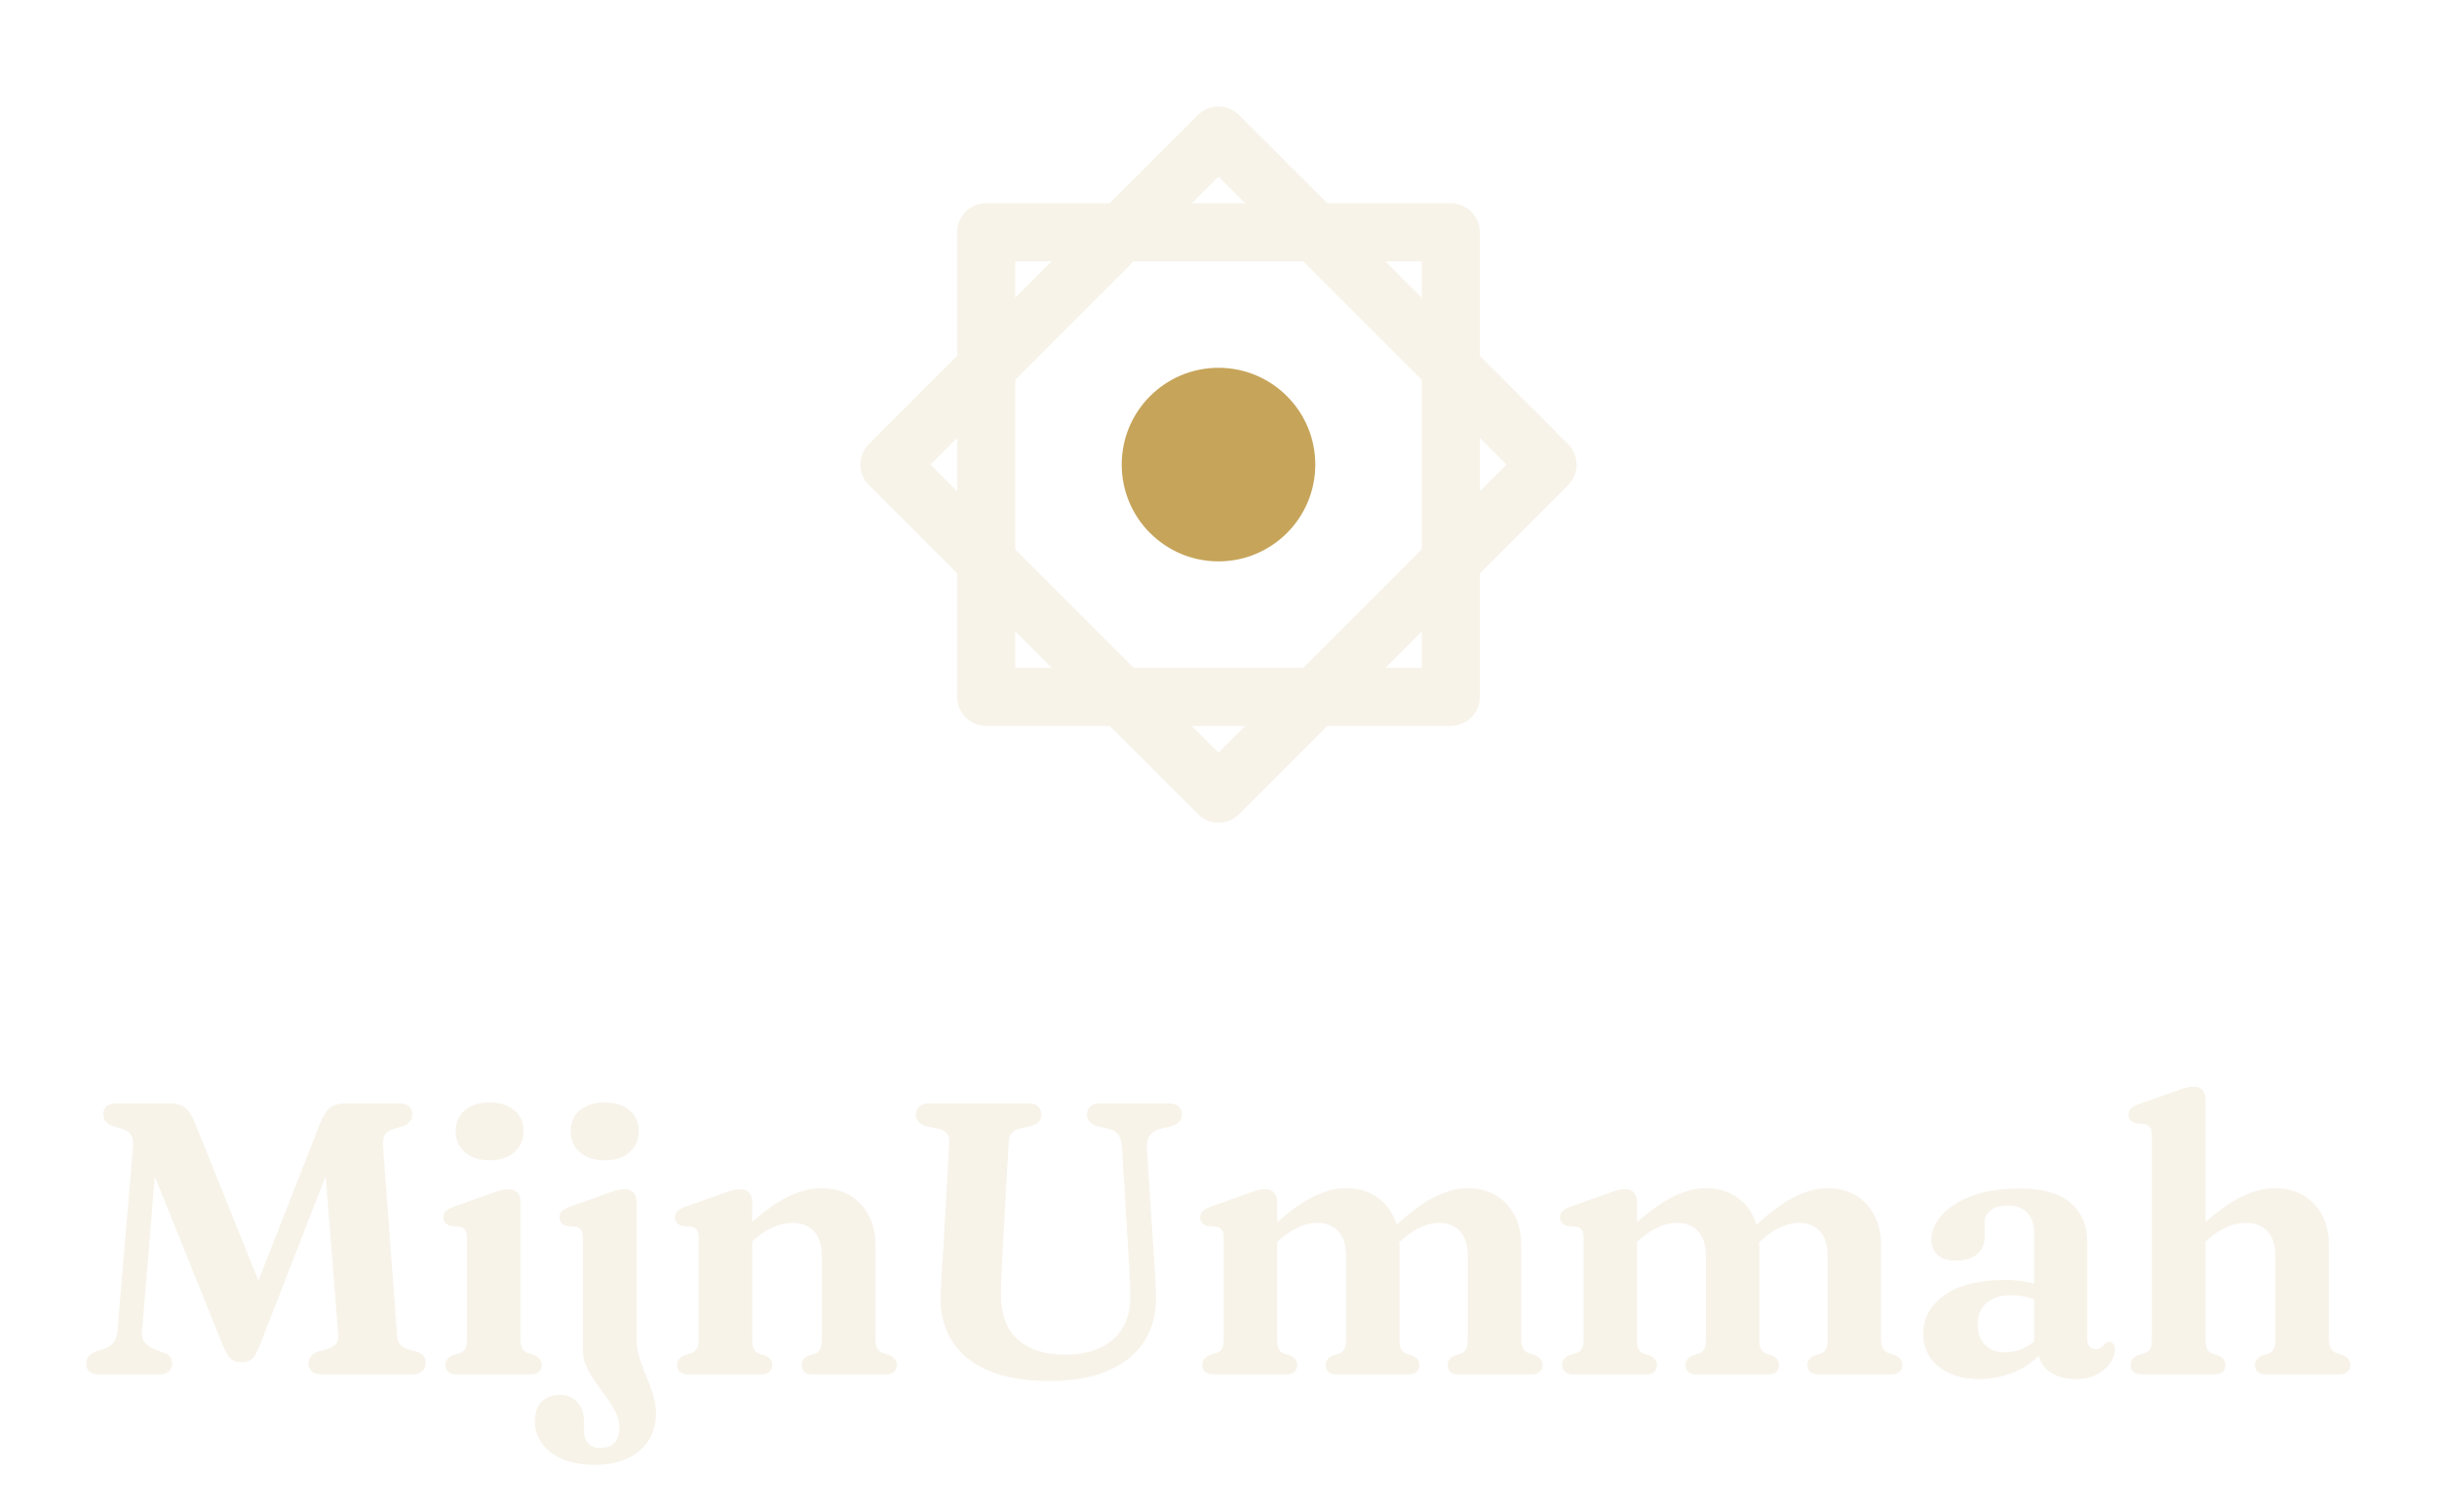
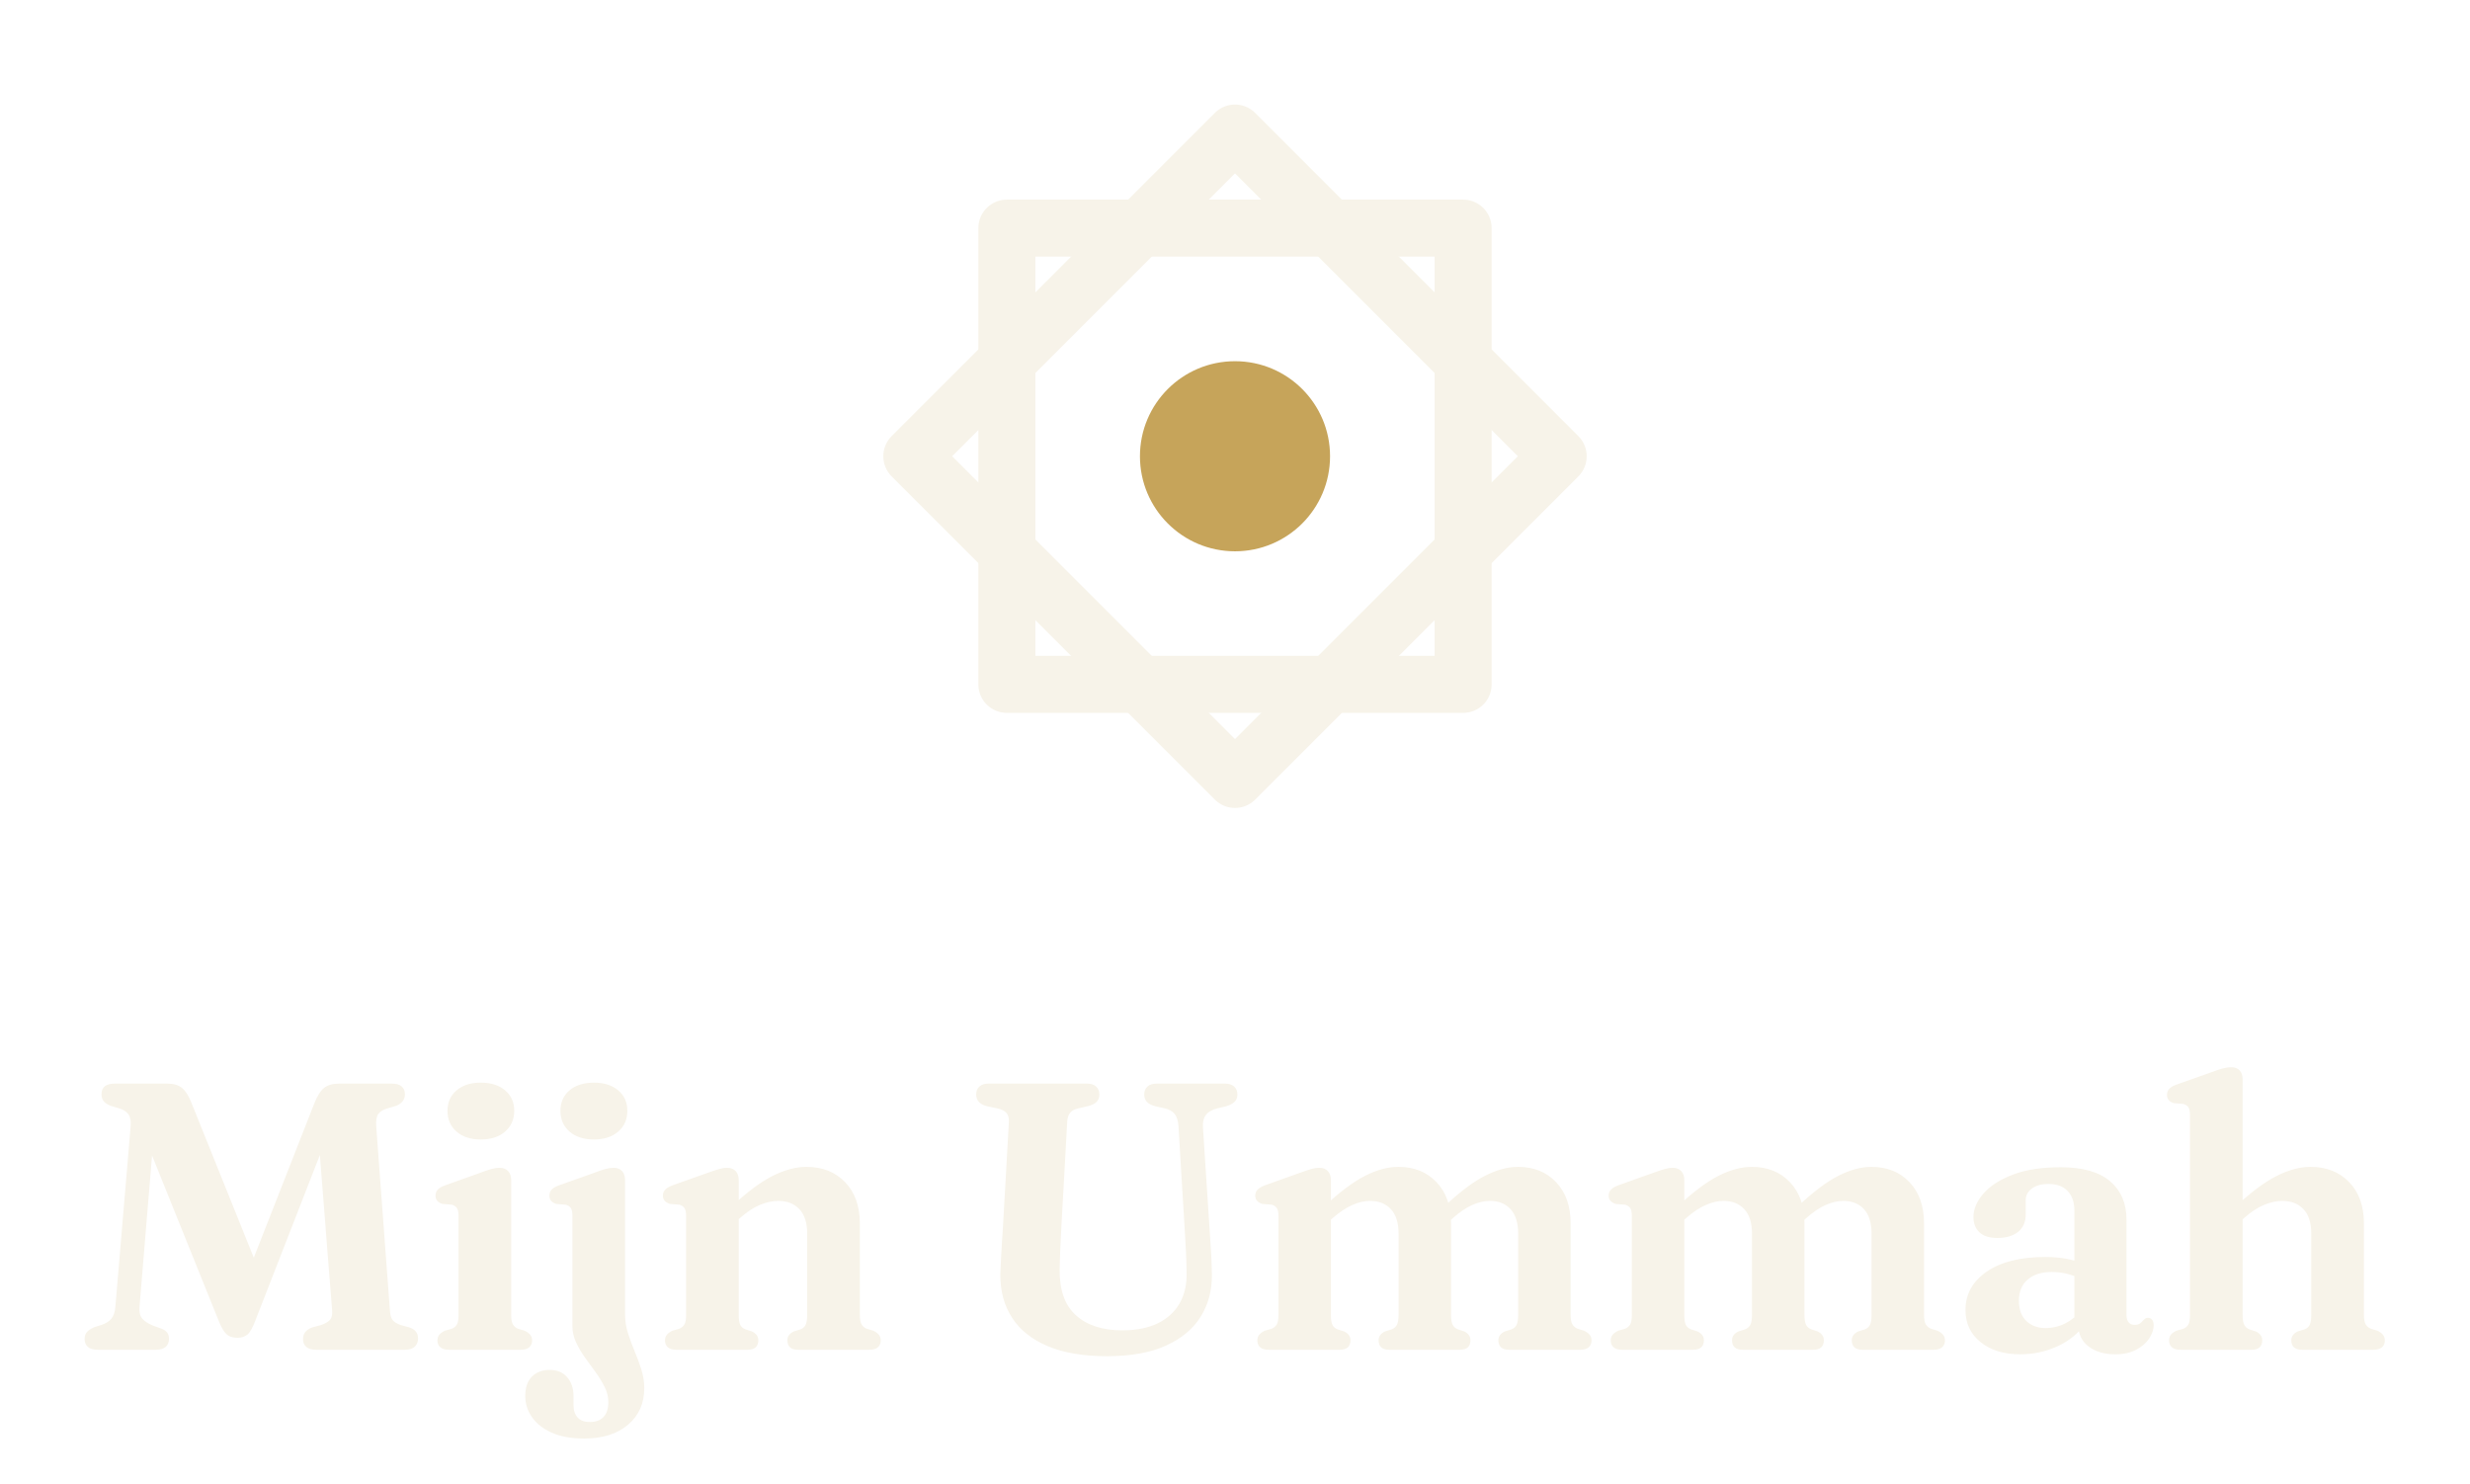
- <svg xmlns="http://www.w3.org/2000/svg" viewBox="0 0 251.8 156.12" width="251.8" height="156.12" role="img" aria-labelledby="title">
-   <g transform="translate(77.9 0)">
+ <svg xmlns="http://www.w3.org/2000/svg" viewBox="0 0 259.86 156.12" width="259.86" height="156.12" role="img" aria-labelledby="title">
+   <g transform="translate(81.93 0)">
    <path d="M24 24H72V72H24Z" fill="none" stroke="#F7F3E9" stroke-width="6" stroke-linejoin="round" />
    <path d="M48 14L82 48L48 82L14 48Z" fill="none" stroke="#F7F3E9" stroke-width="6" stroke-linejoin="round" />
    <circle cx="48" cy="48" r="10" fill="#C6A45A" />
  </g>
  <g transform="translate(8 142)">
-     <path d="M19.74 -7.1 17.5 -6.62 25.06 -25.9Q25.52 -27.08 26.09 -27.54Q26.66 -28.0 27.68 -28.0H33.22Q33.92 -28.0 34.26 -27.7Q34.6 -27.4 34.6 -26.88Q34.6 -26.44 34.36 -26.14Q34.12 -25.84 33.68 -25.66L32.72 -25.38Q32.06 -25.18 31.79 -24.79Q31.52 -24.4 31.58 -23.5L33.02 -4.14Q33.06 -3.42 33.32 -3.11Q33.58 -2.8 34.16 -2.6L35.1 -2.34Q35.54 -2.18 35.76 -1.9Q35.98 -1.62 35.98 -1.18Q35.98 -0.66 35.64 -0.33Q35.3 0.0 34.6 0.0H25.26Q24.56 0.0 24.22 -0.3Q23.88 -0.6 23.88 -1.12Q23.88 -1.54 24.1 -1.84Q24.32 -2.14 24.82 -2.34L25.78 -2.6Q26.42 -2.82 26.71 -3.14Q27.0 -3.46 26.94 -4.14L25.34 -24.46L27.24 -24.56L18.86 -3.06Q18.44 -1.94 18.03 -1.6Q17.62 -1.26 17.02 -1.26Q16.6 -1.26 16.25 -1.38Q15.9 -1.5 15.6 -1.9Q15.3 -2.3 14.96 -3.16L6.52 -24.1L8.34 -24.6L6.68 -4.54Q6.6 -3.68 6.98 -3.26Q7.36 -2.84 8.1 -2.54L9.04 -2.2Q9.38 -2.06 9.58 -1.81Q9.78 -1.56 9.78 -1.16Q9.78 -0.62 9.44 -0.31Q9.1 0.0 8.4 0.0H2.28Q1.58 0.0 1.24 -0.3Q0.9 -0.6 0.9 -1.12Q0.9 -1.62 1.18 -1.9Q1.46 -2.18 1.94 -2.38L2.7 -2.62Q3.36 -2.84 3.72 -3.27Q4.08 -3.7 4.14 -4.54L5.74 -23.46Q5.82 -24.3 5.53 -24.74Q5.24 -25.18 4.58 -25.38L3.66 -25.66Q3.18 -25.84 2.93 -26.12Q2.68 -26.4 2.68 -26.88Q2.68 -28.0 4.08 -28.0H9.58Q10.58 -28.0 11.14 -27.55Q11.7 -27.1 12.14 -25.98ZM45.78 -17.86V-3.64Q45.78 -2.96 45.97 -2.65Q46.16 -2.34 46.52 -2.2L47.2 -2.0Q47.58 -1.82 47.78 -1.58Q47.98 -1.34 47.98 -0.98Q47.98 -0.52 47.68 -0.26Q47.38 0.0 46.8 0.0H39.2Q38.64 0.0 38.33 -0.26Q38.02 -0.52 38.02 -0.98Q38.02 -1.34 38.22 -1.58Q38.42 -1.82 38.8 -2.0L39.5 -2.2Q39.88 -2.34 40.06 -2.64Q40.24 -2.94 40.24 -3.64V-14.08Q40.24 -14.68 40.06 -14.92Q39.88 -15.16 39.54 -15.26L38.54 -15.34Q38.18 -15.46 38.0 -15.67Q37.82 -15.88 37.82 -16.22Q37.82 -16.58 38.05 -16.84Q38.28 -17.1 38.84 -17.3L42.48 -18.6Q43.22 -18.88 43.68 -19.01Q44.14 -19.14 44.54 -19.14Q45.14 -19.14 45.46 -18.79Q45.78 -18.44 45.78 -17.86ZM42.58 -22.12Q40.98 -22.12 40.03 -22.95Q39.08 -23.78 39.08 -25.14Q39.08 -26.48 40.04 -27.29Q41.0 -28.1 42.58 -28.1Q44.18 -28.1 45.14 -27.29Q46.1 -26.48 46.1 -25.14Q46.1 -23.78 45.14 -22.95Q44.18 -22.12 42.58 -22.12ZM57.76 -3.72Q57.76 -2.7 58.07 -1.73Q58.38 -0.76 58.78 0.19Q59.18 1.14 59.48 2.1Q59.78 3.06 59.78 4.04Q59.78 6.44 58.07 7.89Q56.36 9.34 53.46 9.34Q51.42 9.34 50.04 8.72Q48.66 8.1 47.96 7.08Q47.26 6.06 47.26 4.88Q47.26 3.52 47.97 2.82Q48.68 2.12 49.84 2.12Q51.0 2.12 51.67 2.89Q52.34 3.66 52.34 4.9V5.82Q52.34 6.68 52.79 7.15Q53.24 7.62 54.08 7.6Q55.0 7.6 55.5 7.07Q56.0 6.54 56.0 5.5Q56.0 4.7 55.62 3.93Q55.24 3.16 54.68 2.39Q54.12 1.62 53.55 0.83Q52.98 0.04 52.6 -0.79Q52.22 -1.62 52.22 -2.5V-14.08Q52.22 -14.68 52.05 -14.92Q51.88 -15.16 51.52 -15.26L50.52 -15.34Q50.16 -15.46 49.98 -15.67Q49.8 -15.88 49.8 -16.22Q49.8 -16.58 50.03 -16.84Q50.26 -17.1 50.82 -17.3L54.48 -18.6Q55.2 -18.88 55.67 -19.01Q56.14 -19.14 56.54 -19.14Q57.14 -19.14 57.45 -18.79Q57.76 -18.44 57.76 -17.86ZM54.48 -22.12Q52.88 -22.12 51.92 -22.95Q50.96 -23.78 50.96 -25.14Q50.96 -26.48 51.92 -27.29Q52.88 -28.1 54.48 -28.1Q56.08 -28.1 57.04 -27.29Q58.0 -26.48 58.0 -25.14Q58.0 -23.78 57.04 -22.95Q56.08 -22.12 54.48 -22.12ZM69.72 -17.86V-3.64Q69.72 -2.92 69.89 -2.6Q70.06 -2.28 70.44 -2.14L71.12 -1.92Q71.78 -1.6 71.78 -1.0Q71.78 0.0 70.64 0.0H63.14Q62.56 0.0 62.26 -0.26Q61.96 -0.52 61.96 -0.98Q61.96 -1.34 62.16 -1.58Q62.36 -1.82 62.74 -2.0L63.44 -2.2Q63.8 -2.34 63.99 -2.64Q64.18 -2.94 64.18 -3.64V-14.08Q64.18 -14.68 64.0 -14.92Q63.82 -15.16 63.48 -15.26L62.48 -15.34Q62.12 -15.46 61.93 -15.67Q61.74 -15.88 61.74 -16.22Q61.74 -16.58 61.98 -16.84Q62.22 -17.1 62.76 -17.3L66.42 -18.6Q67.14 -18.86 67.61 -19.0Q68.08 -19.14 68.5 -19.14Q69.08 -19.14 69.4 -18.79Q69.72 -18.44 69.72 -17.86ZM69.08 -13.16 68.08 -14.26 68.98 -15.08Q71.4 -17.34 73.29 -18.29Q75.18 -19.24 76.84 -19.24Q79.36 -19.24 80.91 -17.63Q82.46 -16.02 82.46 -13.3V-3.68Q82.46 -2.96 82.66 -2.64Q82.86 -2.32 83.22 -2.2L83.88 -2.0Q84.26 -1.82 84.46 -1.58Q84.66 -1.34 84.66 -0.98Q84.66 -0.52 84.36 -0.26Q84.06 0.0 83.48 0.0H75.96Q74.84 0.0 74.84 -1.0Q74.84 -1.6 75.5 -1.92L76.2 -2.14Q76.58 -2.28 76.75 -2.61Q76.92 -2.94 76.92 -3.68V-12.24Q76.92 -13.92 76.1 -14.79Q75.28 -15.66 73.88 -15.66Q72.96 -15.66 71.95 -15.24Q70.94 -14.82 69.88 -13.88ZM108.62 -11.96 107.92 -23.56Q107.86 -24.38 107.52 -24.81Q107.18 -25.24 106.46 -25.4L105.54 -25.6Q104.92 -25.76 104.62 -26.06Q104.32 -26.36 104.32 -26.86Q104.32 -27.38 104.66 -27.69Q105.0 -28.0 105.62 -28.0H112.82Q113.44 -28.0 113.78 -27.69Q114.12 -27.38 114.12 -26.86Q114.12 -26.36 113.81 -26.07Q113.5 -25.78 112.9 -25.6L112.02 -25.4Q111.16 -25.18 110.8 -24.69Q110.44 -24.2 110.5 -23.38L111.24 -12.0Q111.32 -10.98 111.37 -10.0Q111.42 -9.02 111.44 -7.96Q111.48 -5.46 110.28 -3.51Q109.08 -1.56 106.62 -0.44Q104.16 0.68 100.4 0.68Q96.7 0.68 94.19 -0.37Q91.68 -1.42 90.42 -3.36Q89.16 -5.3 89.18 -7.96Q89.2 -8.5 89.24 -9.33Q89.28 -10.16 89.34 -11.11Q89.4 -12.06 89.46 -12.94L90.08 -23.94Q90.12 -24.58 89.82 -24.92Q89.52 -25.26 88.82 -25.4L87.86 -25.6Q86.64 -25.88 86.64 -26.86Q86.64 -27.38 86.98 -27.69Q87.32 -28.0 87.94 -28.0H98.3Q98.92 -28.0 99.26 -27.69Q99.6 -27.38 99.6 -26.86Q99.6 -26.36 99.29 -26.06Q98.98 -25.76 98.36 -25.62L97.4 -25.4Q96.82 -25.28 96.54 -24.95Q96.26 -24.62 96.22 -24.0L95.6 -12.88Q95.52 -11.54 95.48 -10.44Q95.44 -9.34 95.42 -8.48Q95.38 -5.2 97.14 -3.62Q98.9 -2.04 102.02 -2.04Q104.2 -2.04 105.72 -2.77Q107.24 -3.5 108.03 -4.86Q108.82 -6.22 108.78 -8.1Q108.76 -9.46 108.71 -10.33Q108.66 -11.2 108.62 -11.96ZM123.96 -17.86V-3.64Q123.96 -2.92 124.13 -2.6Q124.3 -2.28 124.68 -2.14L125.36 -1.92Q126.02 -1.6 126.02 -1.0Q126.02 0.0 124.88 0.0H117.4Q116.82 0.0 116.52 -0.26Q116.22 -0.52 116.22 -0.98Q116.22 -1.34 116.42 -1.58Q116.62 -1.82 117.0 -2.0L117.7 -2.2Q118.06 -2.34 118.25 -2.64Q118.44 -2.94 118.44 -3.64V-14.08Q118.44 -14.68 118.26 -14.92Q118.08 -15.16 117.74 -15.26L116.74 -15.34Q116.38 -15.46 116.19 -15.67Q116.0 -15.88 116.0 -16.22Q116.0 -16.58 116.24 -16.84Q116.48 -17.1 117.02 -17.3L120.66 -18.6Q121.38 -18.86 121.85 -19.0Q122.32 -19.14 122.74 -19.14Q123.32 -19.14 123.64 -18.79Q123.96 -18.44 123.96 -17.86ZM123.36 -13.16 122.38 -14.26 123.26 -15.08Q125.68 -17.34 127.54 -18.29Q129.4 -19.24 131.06 -19.24Q133.54 -19.24 135.07 -17.63Q136.6 -16.02 136.6 -13.3V-3.68Q136.6 -2.94 136.78 -2.61Q136.96 -2.28 137.34 -2.14L138.0 -1.92Q138.64 -1.6 138.64 -1.0Q138.64 0.0 137.52 0.0H130.1Q128.98 0.0 128.98 -1.0Q128.98 -1.6 129.64 -1.92L130.34 -2.14Q130.72 -2.28 130.9 -2.61Q131.08 -2.94 131.08 -3.68V-12.22Q131.08 -13.92 130.27 -14.79Q129.46 -15.66 128.08 -15.66Q127.2 -15.66 126.22 -15.23Q125.24 -14.8 124.18 -13.88ZM136.06 -13.18 135.06 -14.3 135.86 -15.04Q138.26 -17.32 140.13 -18.28Q142.0 -19.24 143.64 -19.24Q146.12 -19.24 147.65 -17.63Q149.18 -16.02 149.18 -13.3V-3.68Q149.18 -2.96 149.38 -2.65Q149.58 -2.34 149.94 -2.2L150.6 -2.0Q150.98 -1.82 151.18 -1.58Q151.38 -1.34 151.38 -0.98Q151.38 -0.52 151.08 -0.26Q150.78 0.0 150.2 0.0H142.7Q141.58 0.0 141.58 -1.0Q141.58 -1.6 142.24 -1.92L142.94 -2.14Q143.32 -2.28 143.49 -2.61Q143.66 -2.94 143.66 -3.68V-12.22Q143.66 -13.92 142.86 -14.79Q142.06 -15.66 140.68 -15.66Q139.8 -15.66 138.81 -15.22Q137.82 -14.78 136.76 -13.82ZM161.14 -17.86V-3.64Q161.14 -2.92 161.31 -2.6Q161.48 -2.28 161.86 -2.14L162.54 -1.92Q163.2 -1.6 163.2 -1.0Q163.2 0.0 162.06 0.0H154.58Q154.0 0.0 153.7 -0.26Q153.4 -0.52 153.4 -0.98Q153.4 -1.34 153.6 -1.58Q153.8 -1.82 154.18 -2.0L154.88 -2.2Q155.24 -2.34 155.43 -2.64Q155.62 -2.94 155.62 -3.64V-14.08Q155.62 -14.68 155.44 -14.92Q155.26 -15.16 154.92 -15.26L153.92 -15.34Q153.56 -15.46 153.37 -15.67Q153.18 -15.88 153.18 -16.22Q153.18 -16.58 153.42 -16.84Q153.66 -17.1 154.2 -17.3L157.84 -18.6Q158.56 -18.86 159.03 -19.0Q159.5 -19.14 159.92 -19.14Q160.5 -19.14 160.82 -18.79Q161.14 -18.44 161.14 -17.86ZM160.54 -13.16 159.56 -14.26 160.44 -15.08Q162.86 -17.34 164.72 -18.29Q166.58 -19.24 168.24 -19.24Q170.72 -19.24 172.25 -17.63Q173.78 -16.02 173.78 -13.3V-3.68Q173.78 -2.94 173.96 -2.61Q174.14 -2.28 174.52 -2.14L175.18 -1.92Q175.82 -1.6 175.82 -1.0Q175.82 0.0 174.7 0.0H167.28Q166.16 0.0 166.16 -1.0Q166.16 -1.6 166.82 -1.92L167.52 -2.14Q167.9 -2.28 168.08 -2.61Q168.26 -2.94 168.26 -3.68V-12.22Q168.26 -13.92 167.45 -14.79Q166.64 -15.66 165.26 -15.66Q164.38 -15.66 163.4 -15.23Q162.42 -14.8 161.36 -13.88ZM173.24 -13.18 172.24 -14.3 173.04 -15.04Q175.44 -17.32 177.31 -18.28Q179.18 -19.24 180.82 -19.24Q183.3 -19.24 184.83 -17.63Q186.36 -16.02 186.36 -13.3V-3.68Q186.36 -2.96 186.56 -2.65Q186.76 -2.34 187.12 -2.2L187.78 -2.0Q188.16 -1.82 188.36 -1.58Q188.56 -1.34 188.56 -0.98Q188.56 -0.52 188.26 -0.26Q187.96 0.0 187.38 0.0H179.88Q178.76 0.0 178.76 -1.0Q178.76 -1.6 179.42 -1.92L180.12 -2.14Q180.5 -2.28 180.67 -2.61Q180.84 -2.94 180.84 -3.68V-12.22Q180.84 -13.92 180.04 -14.79Q179.24 -15.66 177.86 -15.66Q176.98 -15.66 175.99 -15.22Q175.0 -14.78 173.94 -13.82ZM202.6 -2.56V-3.08L202.18 -3.26V-14.62Q202.18 -15.96 201.47 -16.7Q200.76 -17.44 199.48 -17.44Q198.32 -17.44 197.69 -16.95Q197.06 -16.46 197.06 -15.76V-14.26Q197.06 -13.06 196.27 -12.41Q195.48 -11.76 194.06 -11.76Q192.82 -11.76 192.19 -12.35Q191.56 -12.94 191.56 -13.96Q191.56 -15.22 192.61 -16.43Q193.66 -17.64 195.7 -18.42Q197.74 -19.2 200.72 -19.2Q204.22 -19.2 205.94 -17.72Q207.66 -16.24 207.66 -13.7V-3.64Q207.66 -3.16 207.88 -2.89Q208.1 -2.62 208.52 -2.62Q208.88 -2.62 209.07 -2.76Q209.26 -2.9 209.4 -3.08Q209.52 -3.2 209.63 -3.28Q209.74 -3.36 209.9 -3.36Q210.2 -3.36 210.36 -3.15Q210.52 -2.94 210.52 -2.58Q210.52 -1.9 210.05 -1.19Q209.58 -0.48 208.68 0.0Q207.78 0.48 206.5 0.48Q204.76 0.48 203.68 -0.34Q202.6 -1.16 202.6 -2.56ZM190.72 -4.18Q190.72 -6.68 192.96 -8.22Q195.2 -9.76 199.12 -9.76Q200.34 -9.76 201.38 -9.56Q202.42 -9.36 203.16 -9.04L202.7 -7.54Q202.02 -7.84 201.31 -8.01Q200.6 -8.18 199.78 -8.18Q198.18 -8.18 197.26 -7.38Q196.34 -6.58 196.34 -5.16Q196.34 -3.76 197.13 -3.02Q197.92 -2.28 199.14 -2.28Q200.24 -2.28 201.23 -2.78Q202.22 -3.28 202.9 -4.16L203.34 -2.78Q202.26 -1.22 200.41 -0.37Q198.56 0.48 196.48 0.48Q193.9 0.48 192.31 -0.8Q190.72 -2.08 190.72 -4.18ZM219.26 -13.16 218.26 -14.26 219.16 -15.08Q221.58 -17.34 223.47 -18.29Q225.36 -19.24 227.02 -19.24Q229.54 -19.24 231.09 -17.63Q232.64 -16.02 232.64 -13.3V-3.68Q232.64 -2.96 232.84 -2.65Q233.04 -2.34 233.4 -2.2L234.06 -2.0Q234.44 -1.82 234.64 -1.58Q234.84 -1.34 234.84 -0.98Q234.84 -0.52 234.54 -0.26Q234.24 0.0 233.66 0.0H226.14Q225.0 0.0 225.0 -1.0Q225.0 -1.6 225.66 -1.92L226.38 -2.14Q226.76 -2.28 226.93 -2.61Q227.1 -2.94 227.1 -3.68V-12.22Q227.1 -13.92 226.28 -14.79Q225.46 -15.66 224.04 -15.66Q223.14 -15.66 222.13 -15.24Q221.12 -14.82 220.06 -13.88ZM219.88 -28.46V-3.64Q219.88 -2.92 220.06 -2.6Q220.24 -2.28 220.6 -2.14L221.28 -1.92Q221.94 -1.6 221.94 -1.0Q221.94 0.0 220.82 0.0H213.32Q212.74 0.0 212.44 -0.26Q212.14 -0.52 212.14 -0.98Q212.14 -1.34 212.33 -1.58Q212.52 -1.82 212.92 -2.0L213.62 -2.2Q213.98 -2.34 214.16 -2.64Q214.34 -2.94 214.34 -3.64V-24.68Q214.34 -25.28 214.17 -25.52Q214.0 -25.76 213.64 -25.86L212.66 -25.94Q212.3 -26.04 212.11 -26.26Q211.92 -26.48 211.92 -26.8Q211.92 -27.18 212.15 -27.44Q212.38 -27.7 212.94 -27.9L216.6 -29.2Q217.3 -29.46 217.77 -29.59Q218.24 -29.72 218.68 -29.72Q219.26 -29.72 219.57 -29.38Q219.88 -29.04 219.88 -28.46Z" fill="#F7F3E9" />
+     <path d="M19.74 -7.1 17.5 -6.62 25.06 -25.9Q25.52 -27.08 26.09 -27.54Q26.66 -28.0 27.68 -28.0H33.22Q33.92 -28.0 34.26 -27.7Q34.6 -27.4 34.6 -26.88Q34.6 -26.44 34.36 -26.14Q34.12 -25.84 33.68 -25.66L32.72 -25.38Q32.06 -25.18 31.79 -24.79Q31.52 -24.4 31.58 -23.5L33.02 -4.14Q33.06 -3.42 33.32 -3.11Q33.58 -2.8 34.16 -2.6L35.1 -2.34Q35.54 -2.18 35.76 -1.9Q35.98 -1.62 35.98 -1.18Q35.98 -0.66 35.64 -0.33Q35.3 0.0 34.6 0.0H25.26Q24.56 0.0 24.22 -0.3Q23.88 -0.6 23.88 -1.12Q23.88 -1.54 24.1 -1.84Q24.32 -2.14 24.82 -2.34L25.78 -2.6Q26.42 -2.82 26.71 -3.14Q27.0 -3.46 26.94 -4.14L25.34 -24.46L27.24 -24.56L18.86 -3.06Q18.44 -1.94 18.03 -1.6Q17.62 -1.26 17.02 -1.26Q16.6 -1.26 16.25 -1.38Q15.9 -1.5 15.6 -1.9Q15.3 -2.3 14.96 -3.16L6.52 -24.1L8.34 -24.6L6.68 -4.54Q6.6 -3.68 6.98 -3.26Q7.36 -2.84 8.1 -2.54L9.04 -2.2Q9.38 -2.06 9.58 -1.81Q9.78 -1.56 9.78 -1.16Q9.78 -0.62 9.44 -0.31Q9.1 0.0 8.4 0.0H2.28Q1.58 0.0 1.24 -0.3Q0.9 -0.6 0.9 -1.12Q0.9 -1.62 1.18 -1.9Q1.46 -2.18 1.94 -2.38L2.7 -2.62Q3.36 -2.84 3.72 -3.27Q4.08 -3.7 4.14 -4.54L5.74 -23.46Q5.82 -24.3 5.53 -24.74Q5.24 -25.18 4.58 -25.38L3.66 -25.66Q3.18 -25.84 2.93 -26.12Q2.68 -26.4 2.68 -26.88Q2.68 -28.0 4.08 -28.0H9.58Q10.58 -28.0 11.14 -27.55Q11.7 -27.1 12.14 -25.98ZM45.78 -17.86V-3.64Q45.78 -2.96 45.97 -2.65Q46.16 -2.34 46.52 -2.2L47.2 -2.0Q47.58 -1.82 47.78 -1.58Q47.98 -1.34 47.98 -0.98Q47.98 -0.52 47.68 -0.26Q47.38 0.0 46.8 0.0H39.2Q38.64 0.0 38.33 -0.26Q38.02 -0.52 38.02 -0.98Q38.02 -1.34 38.22 -1.58Q38.42 -1.82 38.8 -2.0L39.5 -2.2Q39.88 -2.34 40.06 -2.64Q40.24 -2.94 40.24 -3.64V-14.08Q40.24 -14.68 40.06 -14.92Q39.88 -15.16 39.54 -15.26L38.54 -15.34Q38.18 -15.46 38.0 -15.67Q37.82 -15.88 37.82 -16.22Q37.82 -16.58 38.05 -16.84Q38.28 -17.1 38.84 -17.3L42.48 -18.6Q43.22 -18.88 43.68 -19.01Q44.14 -19.14 44.54 -19.14Q45.14 -19.14 45.46 -18.79Q45.78 -18.44 45.78 -17.86ZM42.58 -22.12Q40.98 -22.12 40.03 -22.95Q39.08 -23.78 39.08 -25.14Q39.08 -26.48 40.04 -27.29Q41.0 -28.1 42.58 -28.1Q44.18 -28.1 45.14 -27.29Q46.1 -26.48 46.1 -25.14Q46.1 -23.78 45.14 -22.95Q44.18 -22.12 42.58 -22.12ZM57.76 -3.72Q57.76 -2.7 58.07 -1.73Q58.38 -0.76 58.78 0.19Q59.18 1.14 59.48 2.1Q59.78 3.06 59.78 4.04Q59.78 6.44 58.07 7.89Q56.36 9.34 53.46 9.34Q51.42 9.34 50.04 8.72Q48.66 8.1 47.96 7.08Q47.26 6.06 47.26 4.88Q47.26 3.52 47.97 2.82Q48.68 2.12 49.84 2.12Q51.0 2.12 51.67 2.89Q52.34 3.66 52.34 4.9V5.82Q52.34 6.68 52.79 7.15Q53.24 7.62 54.08 7.6Q55.0 7.6 55.5 7.07Q56.0 6.54 56.0 5.5Q56.0 4.7 55.62 3.93Q55.24 3.16 54.68 2.39Q54.12 1.62 53.55 0.83Q52.98 0.04 52.6 -0.79Q52.22 -1.62 52.22 -2.5V-14.08Q52.22 -14.68 52.05 -14.92Q51.88 -15.16 51.52 -15.26L50.52 -15.34Q50.16 -15.46 49.98 -15.67Q49.8 -15.88 49.8 -16.22Q49.8 -16.58 50.03 -16.84Q50.26 -17.1 50.82 -17.3L54.48 -18.6Q55.2 -18.88 55.67 -19.01Q56.14 -19.14 56.54 -19.14Q57.14 -19.14 57.45 -18.79Q57.76 -18.44 57.76 -17.86ZM54.48 -22.12Q52.88 -22.12 51.92 -22.95Q50.96 -23.78 50.96 -25.14Q50.96 -26.48 51.92 -27.29Q52.88 -28.1 54.48 -28.1Q56.08 -28.1 57.04 -27.29Q58.0 -26.48 58.0 -25.14Q58.0 -23.78 57.04 -22.95Q56.08 -22.12 54.48 -22.12ZM69.72 -17.86V-3.64Q69.72 -2.92 69.89 -2.6Q70.06 -2.28 70.44 -2.14L71.12 -1.92Q71.78 -1.6 71.78 -1.0Q71.78 0.0 70.64 0.0H63.14Q62.56 0.0 62.26 -0.26Q61.96 -0.52 61.96 -0.98Q61.96 -1.34 62.16 -1.58Q62.36 -1.82 62.74 -2.0L63.44 -2.2Q63.8 -2.34 63.99 -2.64Q64.18 -2.94 64.18 -3.64V-14.08Q64.18 -14.68 64.0 -14.92Q63.82 -15.16 63.48 -15.26L62.48 -15.34Q62.12 -15.46 61.93 -15.67Q61.74 -15.88 61.74 -16.22Q61.74 -16.58 61.98 -16.84Q62.22 -17.1 62.76 -17.3L66.42 -18.6Q67.14 -18.86 67.61 -19.0Q68.08 -19.14 68.5 -19.14Q69.08 -19.14 69.4 -18.79Q69.72 -18.44 69.72 -17.86ZM69.08 -13.16 68.08 -14.26 68.98 -15.08Q71.4 -17.34 73.29 -18.29Q75.18 -19.24 76.84 -19.24Q79.36 -19.24 80.91 -17.63Q82.46 -16.02 82.46 -13.3V-3.68Q82.46 -2.96 82.66 -2.64Q82.86 -2.32 83.22 -2.2L83.88 -2.0Q84.26 -1.82 84.46 -1.58Q84.66 -1.34 84.66 -0.98Q84.66 -0.52 84.36 -0.26Q84.06 0.0 83.48 0.0H75.96Q74.84 0.0 74.84 -1.0Q74.84 -1.6 75.5 -1.92L76.2 -2.14Q76.58 -2.28 76.75 -2.61Q76.92 -2.94 76.92 -3.68V-12.24Q76.92 -13.92 76.1 -14.79Q75.28 -15.66 73.88 -15.66Q72.96 -15.66 71.95 -15.24Q70.94 -14.82 69.88 -13.88ZM116.68 -11.96 115.98 -23.56Q115.92 -24.38 115.58 -24.81Q115.24 -25.24 114.52 -25.4L113.6 -25.6Q112.98 -25.76 112.68 -26.06Q112.38 -26.36 112.38 -26.86Q112.38 -27.38 112.72 -27.69Q113.06 -28.0 113.68 -28.0H120.88Q121.5 -28.0 121.84 -27.69Q122.18 -27.38 122.18 -26.86Q122.18 -26.36 121.87 -26.07Q121.56 -25.78 120.96 -25.6L120.08 -25.4Q119.22 -25.18 118.86 -24.69Q118.5 -24.2 118.56 -23.38L119.3 -12.0Q119.38 -10.98 119.43 -10.0Q119.48 -9.02 119.5 -7.96Q119.54 -5.46 118.34 -3.51Q117.14 -1.56 114.68 -0.44Q112.22 0.68 108.46 0.68Q104.76 0.68 102.25 -0.37Q99.74 -1.42 98.48 -3.36Q97.22 -5.3 97.24 -7.96Q97.26 -8.5 97.3 -9.33Q97.34 -10.16 97.4 -11.11Q97.46 -12.06 97.52 -12.94L98.14 -23.94Q98.18 -24.58 97.88 -24.92Q97.58 -25.26 96.88 -25.4L95.92 -25.6Q94.7 -25.88 94.7 -26.86Q94.7 -27.38 95.04 -27.69Q95.38 -28.0 96.0 -28.0H106.36Q106.98 -28.0 107.32 -27.69Q107.66 -27.38 107.66 -26.86Q107.66 -26.36 107.35 -26.06Q107.04 -25.76 106.42 -25.62L105.46 -25.4Q104.88 -25.28 104.6 -24.95Q104.32 -24.62 104.28 -24.0L103.66 -12.88Q103.58 -11.54 103.54 -10.44Q103.5 -9.34 103.48 -8.48Q103.44 -5.2 105.2 -3.62Q106.96 -2.04 110.08 -2.04Q112.26 -2.04 113.78 -2.77Q115.3 -3.5 116.09 -4.86Q116.88 -6.22 116.84 -8.1Q116.82 -9.46 116.77 -10.33Q116.72 -11.2 116.68 -11.96ZM132.02 -17.86V-3.64Q132.02 -2.92 132.19 -2.6Q132.36 -2.28 132.74 -2.14L133.42 -1.92Q134.08 -1.6 134.08 -1.0Q134.08 0.0 132.94 0.0H125.46Q124.88 0.0 124.58 -0.26Q124.28 -0.52 124.28 -0.98Q124.28 -1.34 124.48 -1.58Q124.68 -1.82 125.06 -2.0L125.76 -2.2Q126.12 -2.34 126.31 -2.64Q126.5 -2.94 126.5 -3.64V-14.08Q126.5 -14.68 126.32 -14.92Q126.14 -15.16 125.8 -15.26L124.8 -15.34Q124.44 -15.46 124.25 -15.67Q124.06 -15.88 124.06 -16.22Q124.06 -16.58 124.3 -16.84Q124.54 -17.1 125.08 -17.3L128.72 -18.6Q129.44 -18.86 129.91 -19.0Q130.38 -19.14 130.8 -19.14Q131.38 -19.14 131.7 -18.79Q132.02 -18.44 132.02 -17.86ZM131.42 -13.16 130.44 -14.26 131.32 -15.08Q133.74 -17.34 135.6 -18.29Q137.46 -19.24 139.12 -19.24Q141.6 -19.24 143.13 -17.63Q144.66 -16.02 144.66 -13.3V-3.68Q144.66 -2.94 144.84 -2.61Q145.02 -2.28 145.4 -2.14L146.06 -1.92Q146.7 -1.6 146.7 -1.0Q146.7 0.0 145.58 0.0H138.16Q137.04 0.0 137.04 -1.0Q137.04 -1.6 137.7 -1.92L138.4 -2.14Q138.78 -2.28 138.96 -2.61Q139.14 -2.94 139.14 -3.68V-12.22Q139.14 -13.92 138.33 -14.79Q137.52 -15.66 136.14 -15.66Q135.26 -15.66 134.28 -15.23Q133.3 -14.8 132.24 -13.88ZM144.12 -13.18 143.12 -14.3 143.92 -15.04Q146.32 -17.32 148.19 -18.28Q150.06 -19.24 151.7 -19.24Q154.18 -19.24 155.71 -17.63Q157.24 -16.02 157.24 -13.3V-3.68Q157.24 -2.96 157.44 -2.65Q157.64 -2.34 158.0 -2.2L158.66 -2.0Q159.04 -1.82 159.24 -1.58Q159.44 -1.34 159.44 -0.98Q159.44 -0.52 159.14 -0.26Q158.84 0.0 158.26 0.0H150.76Q149.64 0.0 149.64 -1.0Q149.64 -1.6 150.3 -1.92L151.0 -2.14Q151.38 -2.28 151.55 -2.61Q151.72 -2.94 151.72 -3.68V-12.22Q151.72 -13.92 150.92 -14.79Q150.12 -15.66 148.74 -15.66Q147.86 -15.66 146.87 -15.22Q145.88 -14.78 144.82 -13.82ZM169.2 -17.86V-3.64Q169.2 -2.92 169.37 -2.6Q169.54 -2.28 169.92 -2.14L170.6 -1.92Q171.26 -1.6 171.26 -1.0Q171.26 0.0 170.12 0.0H162.64Q162.06 0.0 161.76 -0.26Q161.46 -0.52 161.46 -0.98Q161.46 -1.34 161.66 -1.58Q161.86 -1.82 162.24 -2.0L162.94 -2.2Q163.3 -2.34 163.49 -2.64Q163.68 -2.94 163.68 -3.64V-14.08Q163.68 -14.68 163.5 -14.92Q163.32 -15.16 162.98 -15.26L161.98 -15.34Q161.62 -15.46 161.43 -15.67Q161.24 -15.88 161.24 -16.22Q161.24 -16.58 161.48 -16.84Q161.72 -17.1 162.26 -17.3L165.9 -18.6Q166.62 -18.86 167.09 -19.0Q167.56 -19.14 167.98 -19.14Q168.56 -19.14 168.88 -18.79Q169.2 -18.44 169.2 -17.86ZM168.6 -13.16 167.62 -14.26 168.5 -15.08Q170.92 -17.34 172.78 -18.29Q174.64 -19.24 176.3 -19.24Q178.78 -19.24 180.31 -17.63Q181.84 -16.02 181.84 -13.3V-3.68Q181.84 -2.94 182.02 -2.61Q182.2 -2.28 182.58 -2.14L183.24 -1.92Q183.88 -1.6 183.88 -1.0Q183.88 0.0 182.76 0.0H175.34Q174.22 0.0 174.22 -1.0Q174.22 -1.6 174.88 -1.92L175.58 -2.14Q175.96 -2.28 176.14 -2.61Q176.32 -2.94 176.32 -3.68V-12.22Q176.32 -13.92 175.51 -14.79Q174.7 -15.66 173.32 -15.66Q172.44 -15.66 171.46 -15.23Q170.48 -14.8 169.42 -13.88ZM181.3 -13.18 180.3 -14.3 181.1 -15.04Q183.5 -17.32 185.37 -18.28Q187.24 -19.24 188.88 -19.24Q191.36 -19.24 192.89 -17.63Q194.42 -16.02 194.42 -13.3V-3.68Q194.42 -2.96 194.62 -2.65Q194.82 -2.34 195.18 -2.2L195.84 -2.0Q196.22 -1.82 196.42 -1.58Q196.62 -1.34 196.62 -0.98Q196.62 -0.52 196.32 -0.26Q196.02 0.0 195.44 0.0H187.94Q186.82 0.0 186.82 -1.0Q186.82 -1.6 187.48 -1.92L188.18 -2.14Q188.56 -2.28 188.73 -2.61Q188.9 -2.94 188.9 -3.68V-12.22Q188.9 -13.92 188.1 -14.79Q187.3 -15.66 185.92 -15.66Q185.04 -15.66 184.05 -15.22Q183.06 -14.78 182.0 -13.82ZM210.66 -2.56V-3.08L210.24 -3.26V-14.62Q210.24 -15.96 209.53 -16.7Q208.82 -17.44 207.54 -17.44Q206.38 -17.44 205.75 -16.95Q205.12 -16.46 205.12 -15.76V-14.26Q205.12 -13.06 204.33 -12.41Q203.54 -11.76 202.12 -11.76Q200.88 -11.76 200.25 -12.35Q199.62 -12.94 199.62 -13.96Q199.62 -15.22 200.67 -16.43Q201.72 -17.64 203.76 -18.42Q205.8 -19.2 208.78 -19.2Q212.28 -19.2 214.0 -17.72Q215.72 -16.24 215.72 -13.7V-3.64Q215.72 -3.16 215.94 -2.89Q216.16 -2.62 216.58 -2.62Q216.94 -2.62 217.13 -2.76Q217.32 -2.9 217.46 -3.08Q217.58 -3.2 217.69 -3.28Q217.8 -3.36 217.96 -3.36Q218.26 -3.36 218.42 -3.15Q218.58 -2.94 218.58 -2.58Q218.58 -1.9 218.11 -1.19Q217.64 -0.48 216.74 0.0Q215.84 0.48 214.56 0.48Q212.82 0.48 211.74 -0.34Q210.66 -1.16 210.66 -2.56ZM198.78 -4.18Q198.78 -6.68 201.02 -8.22Q203.26 -9.76 207.18 -9.76Q208.4 -9.76 209.44 -9.56Q210.48 -9.36 211.22 -9.04L210.76 -7.54Q210.08 -7.84 209.37 -8.01Q208.66 -8.18 207.84 -8.18Q206.24 -8.18 205.32 -7.38Q204.4 -6.58 204.4 -5.16Q204.4 -3.76 205.19 -3.02Q205.98 -2.28 207.2 -2.28Q208.3 -2.28 209.29 -2.78Q210.28 -3.28 210.96 -4.16L211.4 -2.78Q210.32 -1.22 208.47 -0.37Q206.62 0.48 204.54 0.48Q201.96 0.48 200.37 -0.8Q198.78 -2.08 198.78 -4.18ZM227.32 -13.16 226.32 -14.26 227.22 -15.08Q229.64 -17.34 231.53 -18.29Q233.42 -19.24 235.08 -19.24Q237.6 -19.24 239.15 -17.63Q240.7 -16.02 240.7 -13.3V-3.68Q240.7 -2.96 240.9 -2.65Q241.1 -2.34 241.46 -2.2L242.12 -2.0Q242.5 -1.82 242.7 -1.58Q242.9 -1.34 242.9 -0.98Q242.9 -0.52 242.6 -0.26Q242.3 0.0 241.72 0.0H234.2Q233.06 0.0 233.06 -1.0Q233.06 -1.6 233.72 -1.92L234.44 -2.14Q234.82 -2.28 234.99 -2.61Q235.16 -2.94 235.16 -3.68V-12.22Q235.16 -13.92 234.34 -14.79Q233.52 -15.66 232.1 -15.66Q231.2 -15.66 230.19 -15.24Q229.18 -14.82 228.12 -13.88ZM227.94 -28.46V-3.64Q227.94 -2.92 228.12 -2.6Q228.3 -2.28 228.66 -2.14L229.34 -1.92Q230.0 -1.6 230.0 -1.0Q230.0 0.0 228.88 0.0H221.38Q220.8 0.0 220.5 -0.26Q220.2 -0.52 220.2 -0.98Q220.2 -1.34 220.39 -1.58Q220.58 -1.82 220.98 -2.0L221.68 -2.2Q222.04 -2.34 222.22 -2.64Q222.4 -2.94 222.4 -3.64V-24.68Q222.4 -25.28 222.23 -25.52Q222.06 -25.76 221.7 -25.86L220.72 -25.94Q220.36 -26.04 220.17 -26.26Q219.98 -26.48 219.98 -26.8Q219.98 -27.18 220.21 -27.44Q220.44 -27.7 221.0 -27.9L224.66 -29.2Q225.36 -29.46 225.83 -29.59Q226.3 -29.72 226.74 -29.72Q227.32 -29.72 227.63 -29.38Q227.94 -29.04 227.94 -28.46Z" fill="#F7F3E9" />
  </g>
</svg>
